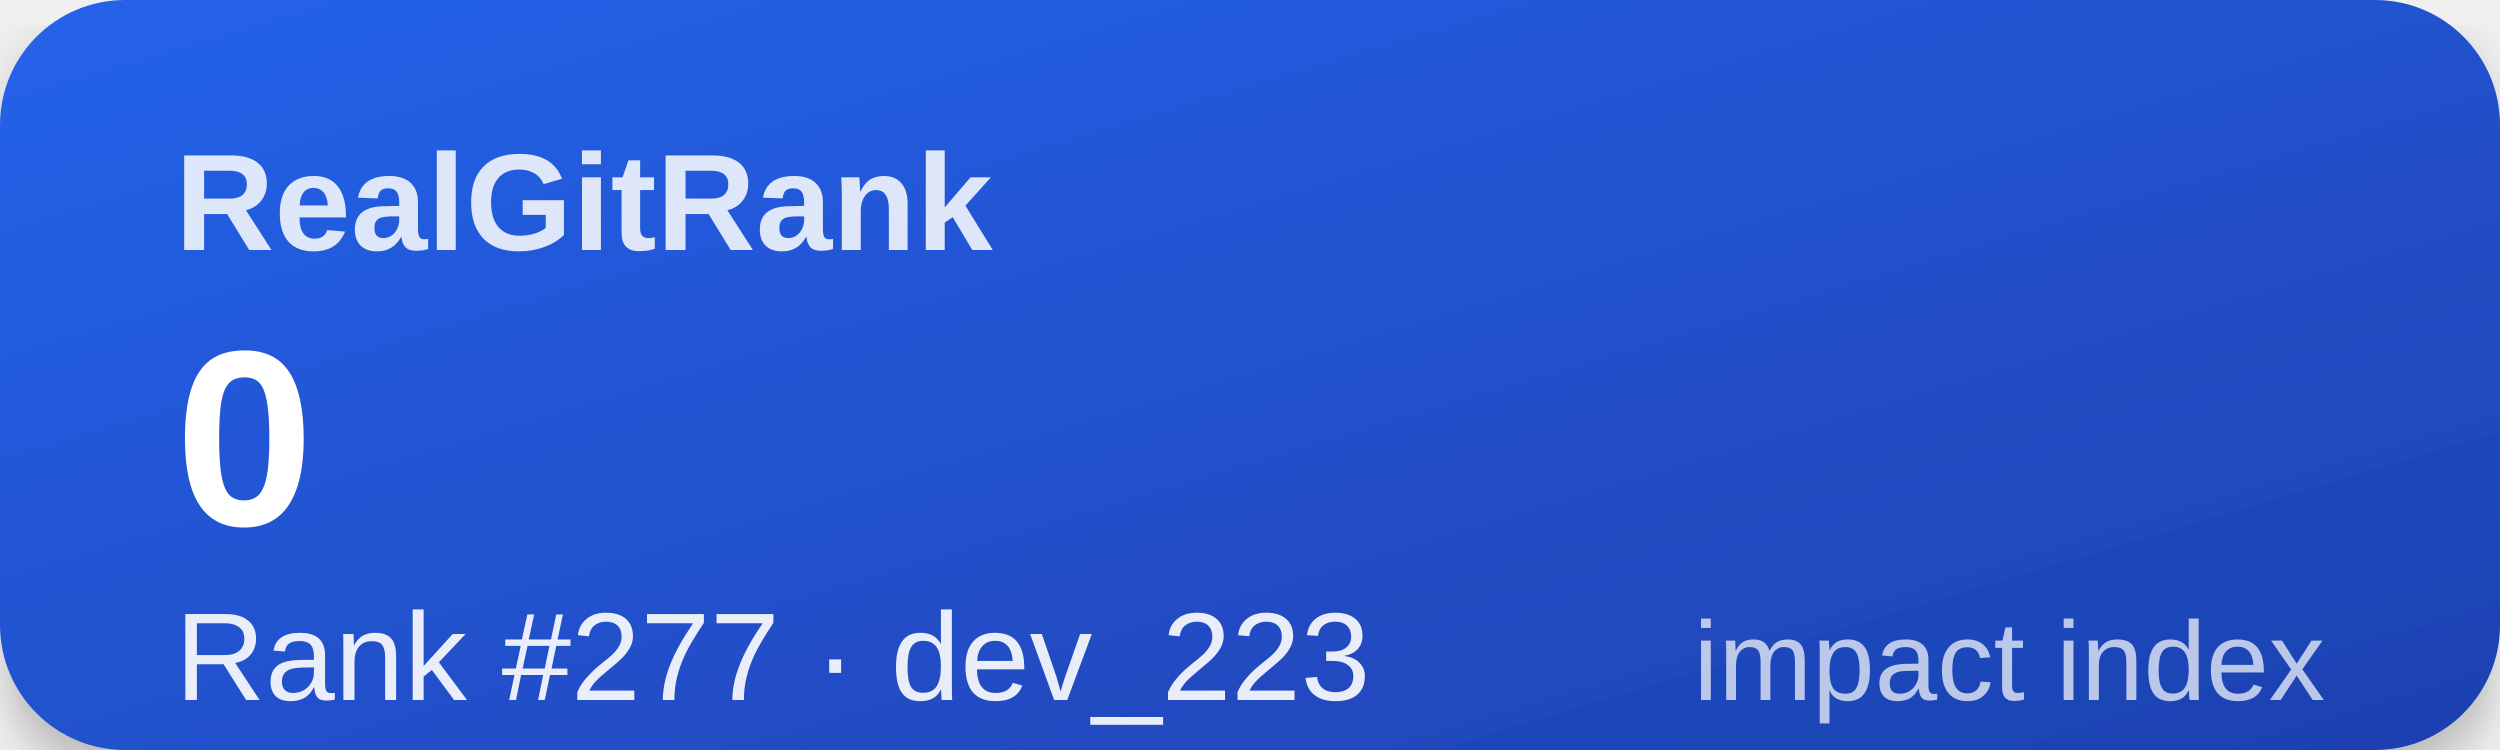
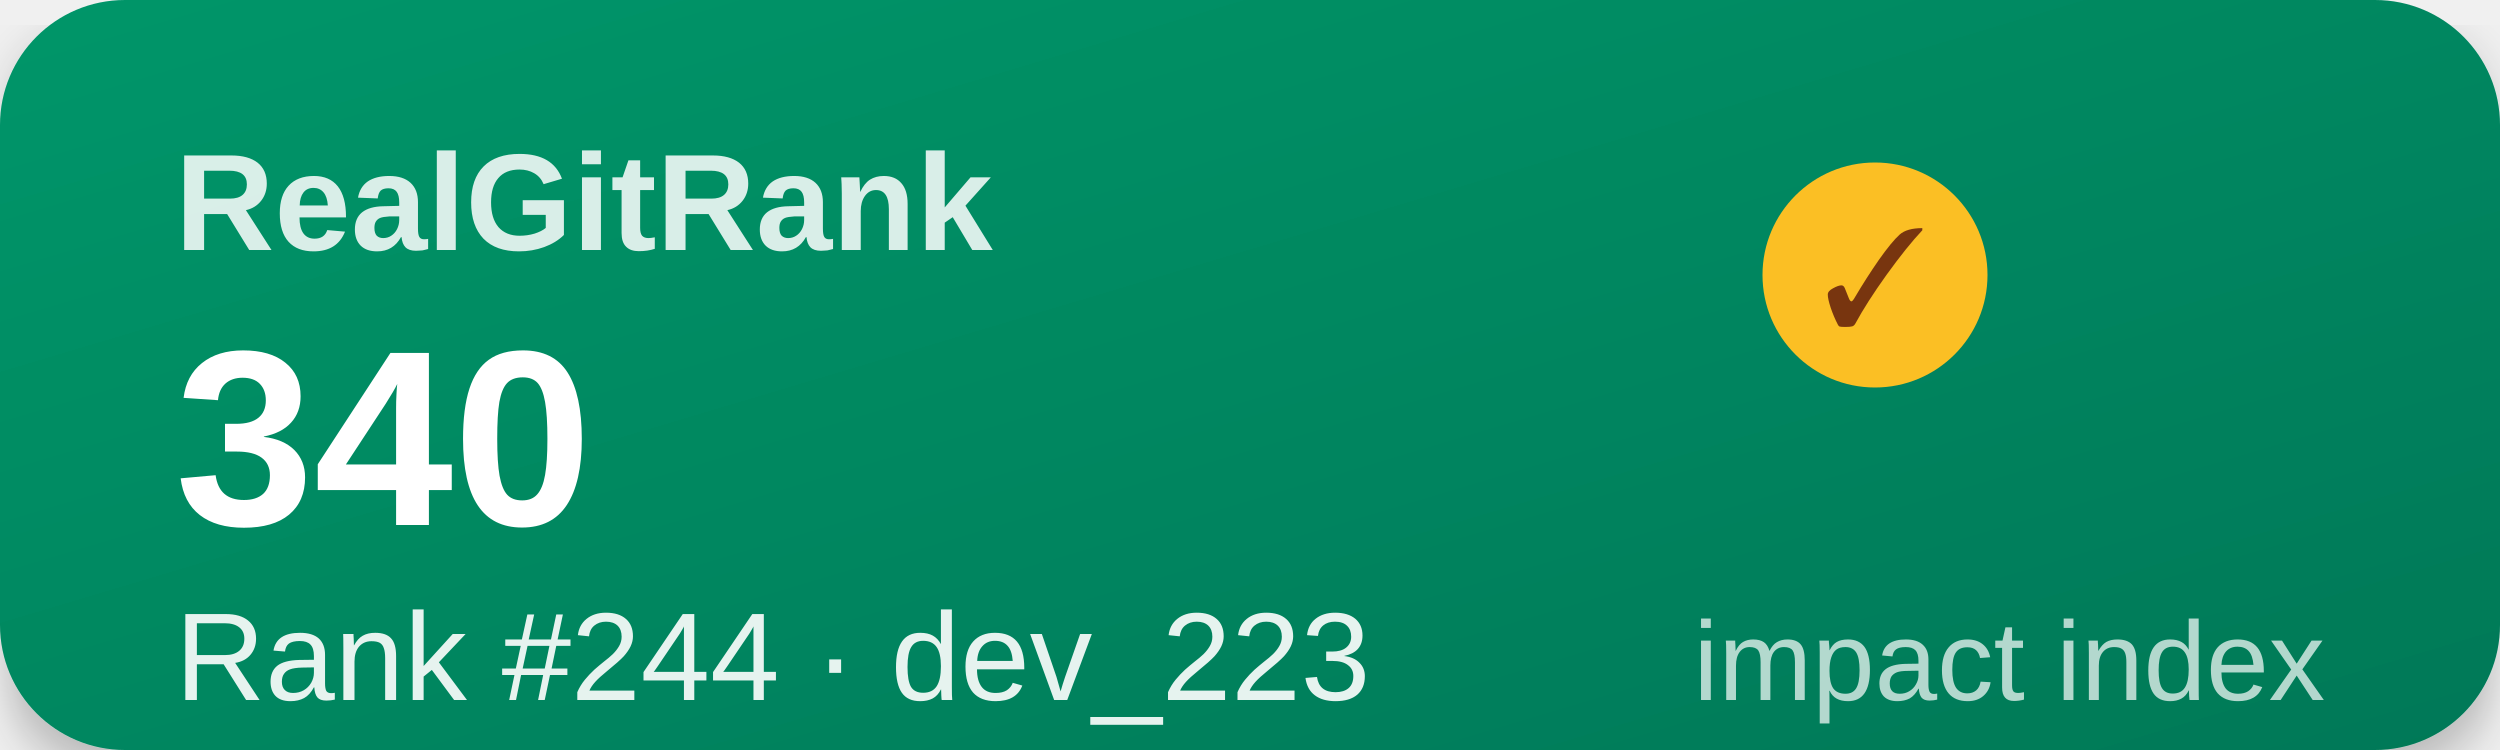
<svg xmlns="http://www.w3.org/2000/svg" width="200" height="60" viewBox="0 0 200 60">
  <defs>
    <linearGradient id="g" x1="0" y1="0" x2="1" y2="1">
-       <stop offset="0%" stop-color="#2563eb" />
-       <stop offset="100%" stop-color="#1e40af" />
+       <stop offset="0%" stop-color="#059669" />
+       <stop offset="100%" stop-color="#047857" />
    </linearGradient>
    <filter id="s">
      <feDropShadow dx="0" dy="2" stdDeviation="2" flood-opacity="0.25" />
    </filter>
  </defs>
  <rect width="200" height="60" rx="10" fill="url(#g)" filter="url(#s)" />
  <text x="14" y="20" font-family="Segoe UI,Arial,sans-serif" font-size="11" font-weight="600" fill="#ffffff" opacity="0.85">RealGitRank</text>
-   <text x="14" y="42" font-family="Segoe UI,Arial,sans-serif" font-size="20" font-weight="800" fill="#ffffff">0</text>
-   <text x="14" y="56" font-family="Segoe UI,Arial,sans-serif" font-size="10" fill="#ffffff" opacity="0.9">Rank #277 · dev_223</text>
+   <circle cx="150" cy="22" r="9" fill="#fbbf24" />
+   <text x="150" y="26" text-anchor="middle" font-size="11" fill="#78350f">✓</text>
+   <text x="14" y="42" font-family="Segoe UI,Arial,sans-serif" font-size="20" font-weight="800" fill="#ffffff">340</text>
+   <text x="14" y="56" font-family="Segoe UI,Arial,sans-serif" font-size="10" fill="#ffffff" opacity="0.9">Rank #244 · dev_223</text>
  <text x="186" y="56" text-anchor="end" font-family="Segoe UI,Arial,sans-serif" font-size="9" fill="#ffffff" opacity="0.7">impact index</text>
</svg>
